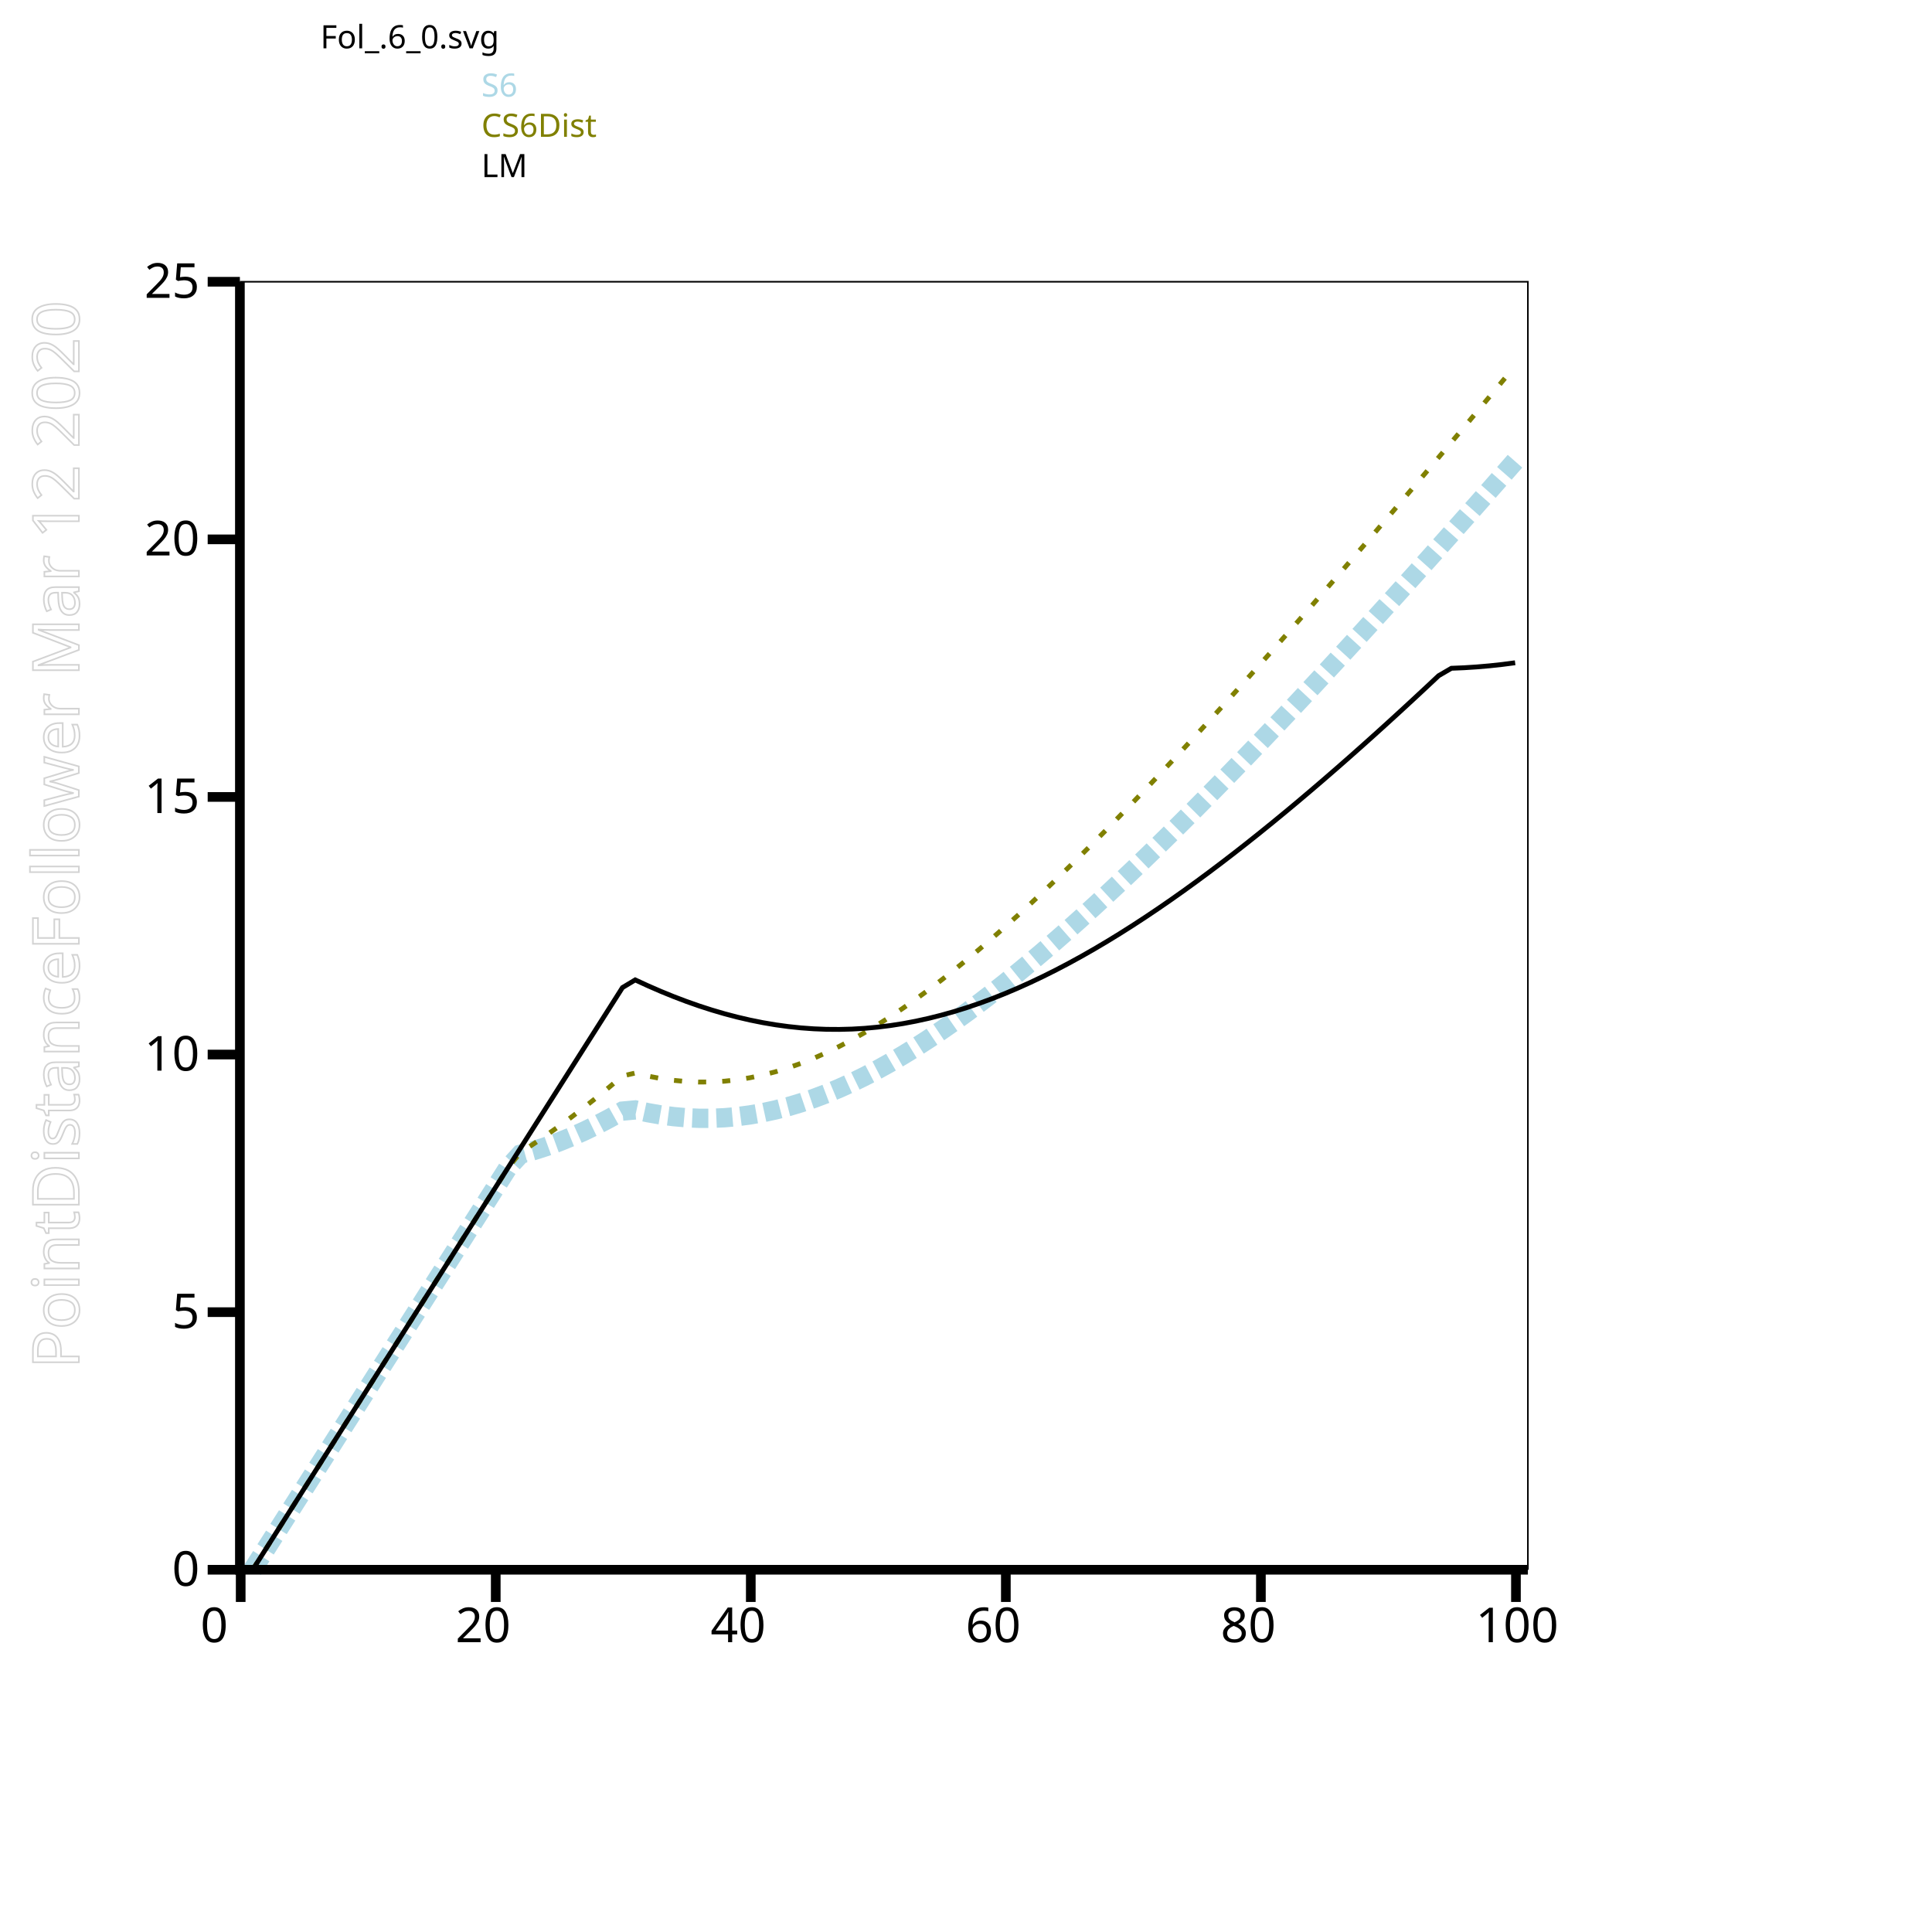
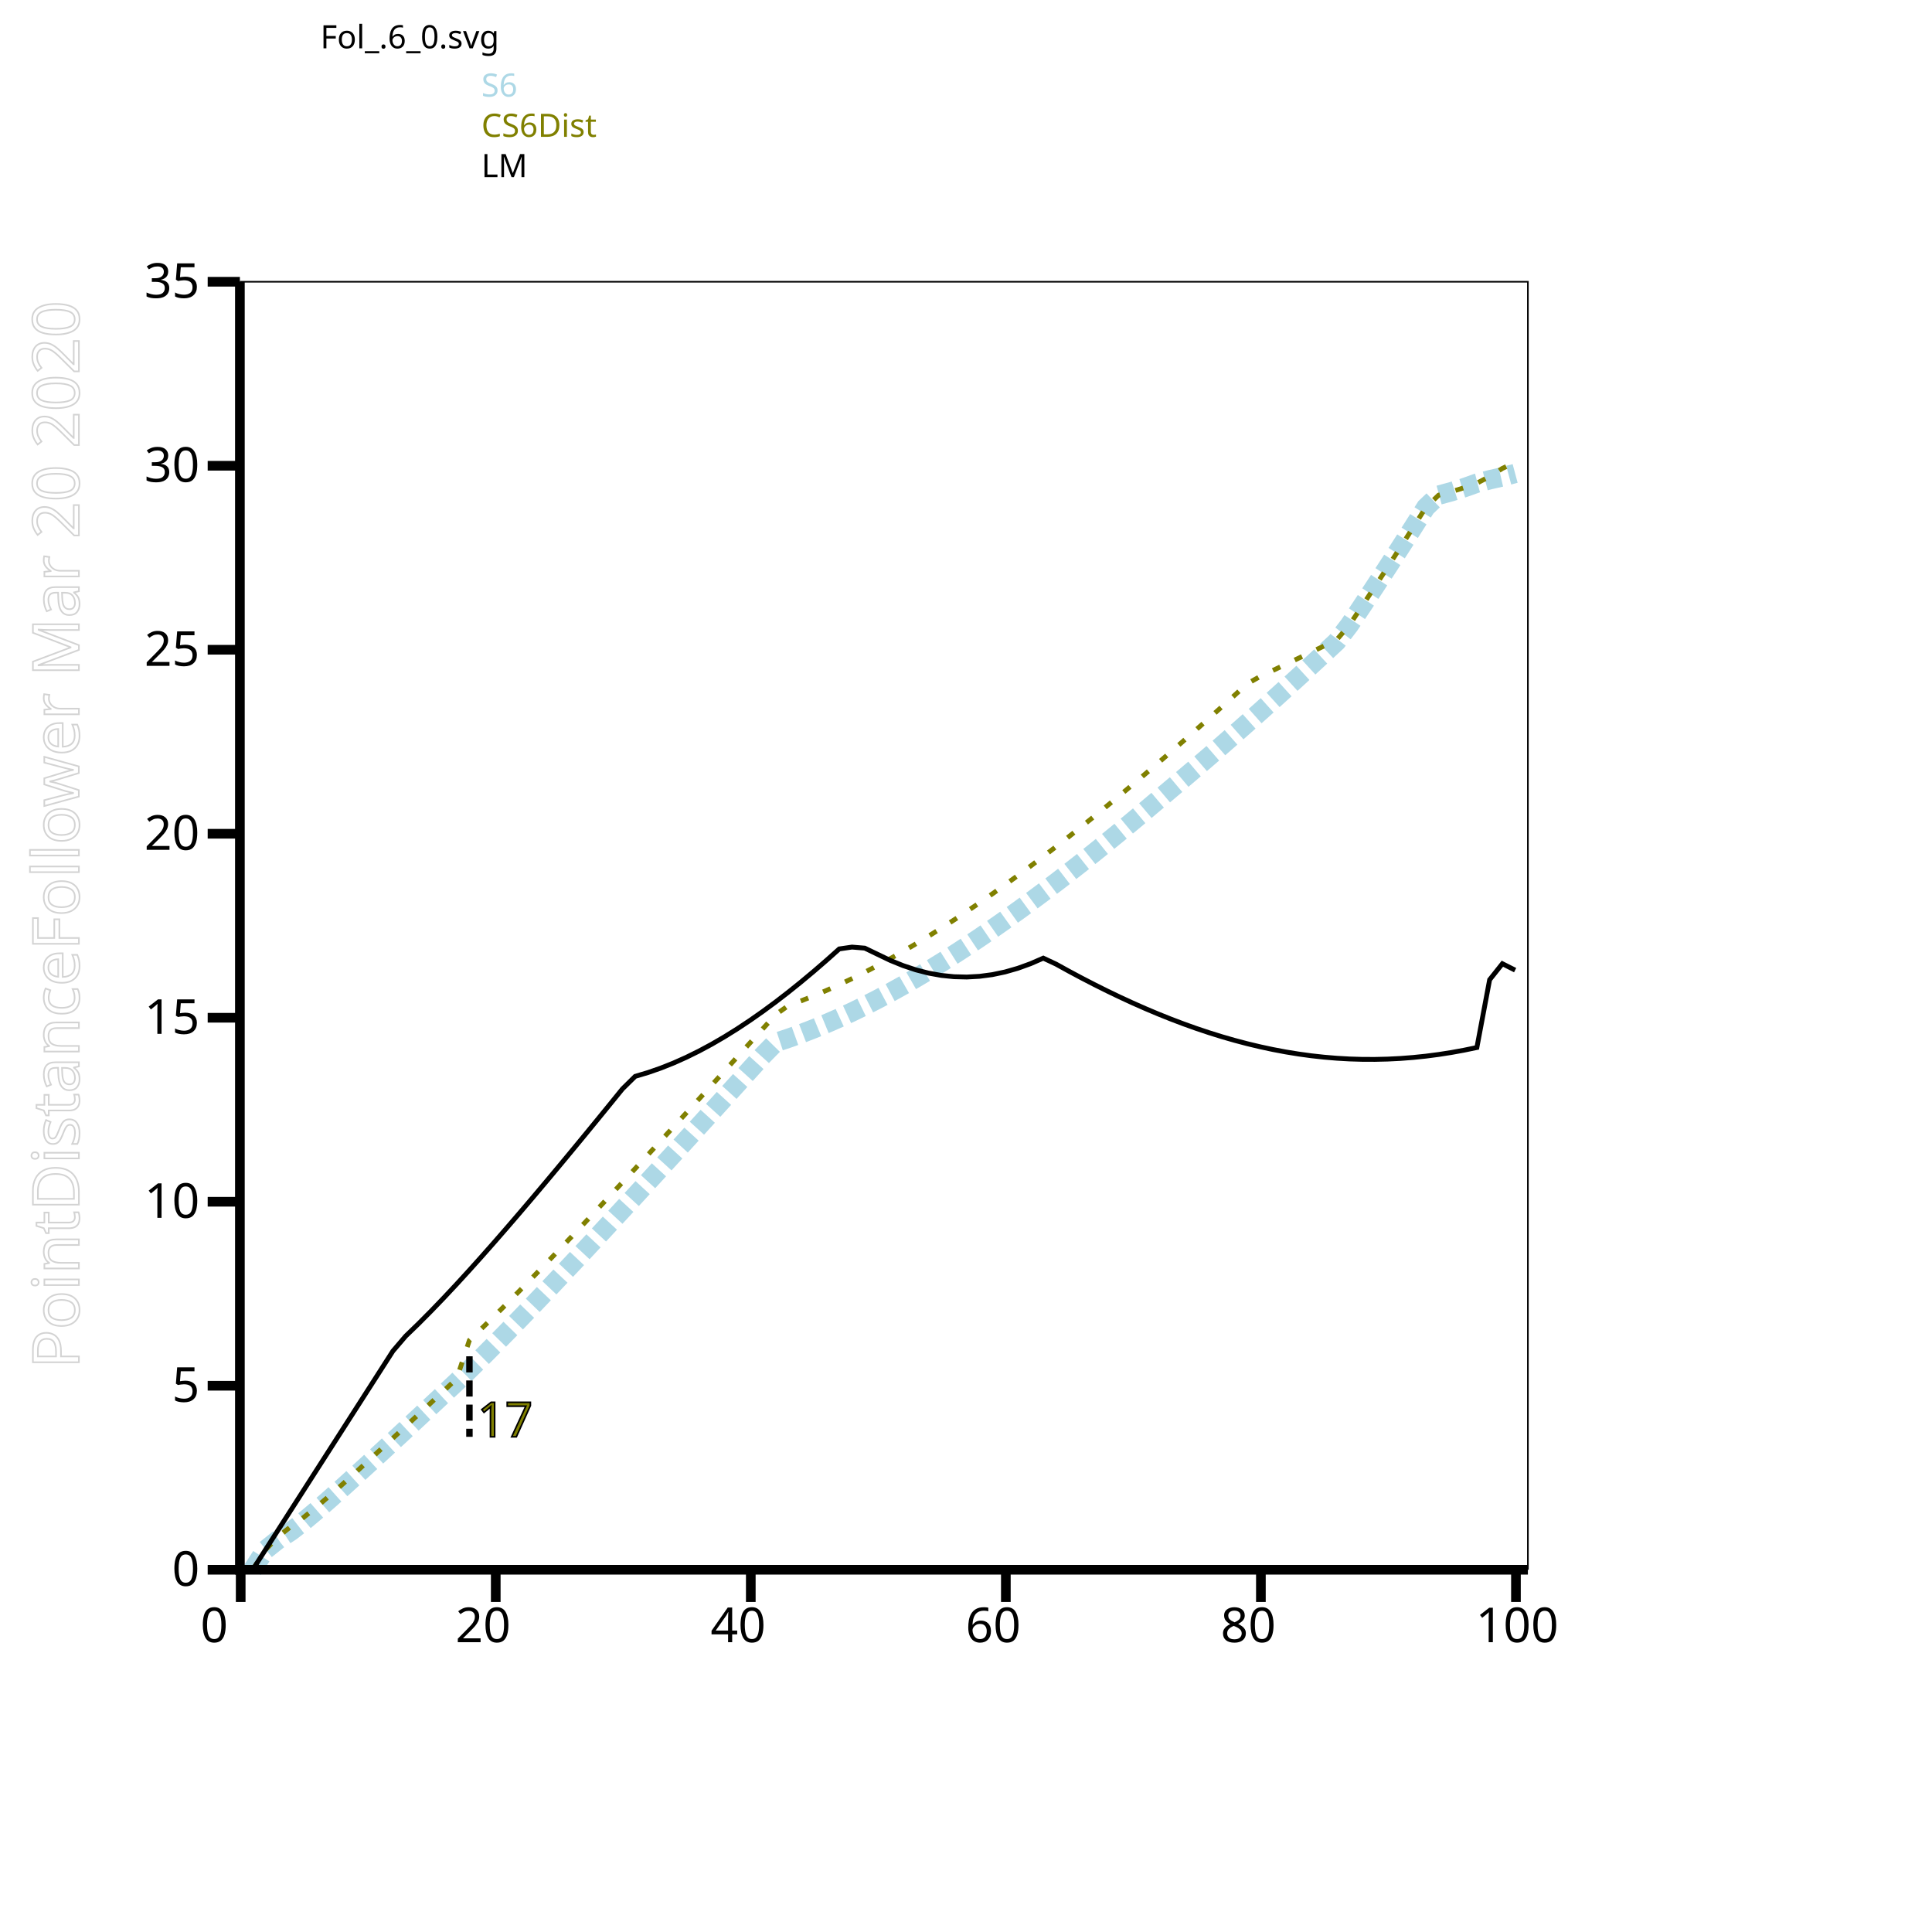
<svg xmlns="http://www.w3.org/2000/svg" width="1000" height="1000" viewBox="1 0  1200 1200" version="1.1">
  <g transform="scale(1 1)">
-     <text x="-850" y="50" transform="rotate(-90)" font-family="sans-serif" font-size="40" stroke="lightgray" fill="none"> PointDistanceFollower   Mar 12 2020</text>
+     <text x="-850" y="50" transform="rotate(-90)" font-family="sans-serif" font-size="40" stroke="lightgray" fill="none"> PointDistanceFollower   Mar 20 2020</text>
    <text x="200" y="30" font-family="sans-serif" font-size="20">Fol_.6_0.svg</text>
    <text x="300" y="60" font-family="sans-serif" font-size="20" fill="lightblue">  S6  </text>
    <text x="300" y="85" font-family="sans-serif" font-size="20" fill="olive">  CS6Dist  </text>
    <text x="300" y="110" font-family="sans-serif" font-size="20" fill="black">  LM  </text>
    <g transform="translate(150,975) scale(1 -1)">
-       <polyline fill="none" stroke=" lightblue " stroke-width=" 12 " stroke-dasharray=" 10,5 " points=" 7.921,0 15.842,12.469 23.762,24.938 31.683,37.407 39.604,49.876 47.525,62.345 55.446,74.814 63.366,87.283 71.287,99.752 79.208,112.221 87.129,124.69 95.049,137.159 102.97,149.628 110.891,162.097 118.812,174.566 126.733,187.035 134.653,199.504 142.574,211.973 150.495,224.441 158.416,236.91 166.337,249.379 174.257,258.073 182.178,260.257 190.099,262.796 198.02,265.68 205.941,268.899 213.861,272.44 221.782,276.29 229.703,280.438 237.624,284.87 245.545,285.604 253.465,283.881 261.386,282.496 269.307,281.452 277.228,280.754 285.149,280.405 293.069,280.405 300.99,280.755 308.911,281.453 316.832,282.498 324.752,283.884 332.673,285.607 340.594,287.661 348.515,290.038 356.436,292.732 364.356,295.733 372.277,299.033 380.198,302.62 388.119,306.486 396.04,310.62 403.96,315.011 411.881,319.649 419.802,324.523 427.723,329.623 435.644,334.937 443.564,340.458 451.485,346.173 459.406,352.075 467.327,358.153 475.248,364.399 483.168,370.805 491.089,377.362 499.01,384.062 506.931,390.898 514.851,397.864 522.772,404.952 530.693,412.157 538.614,419.471 546.535,426.89 554.455,434.408 562.376,442.02 570.297,449.722 578.218,457.508 586.139,465.375 594.059,473.319 601.98,481.335 609.901,489.42 617.822,497.571 625.743,505.785 633.663,514.058 641.584,522.388 649.505,530.773 657.426,539.209 665.347,547.694 673.267,556.226 681.188,564.802 689.109,573.422 697.03,582.083 704.95,590.782 712.871,599.519 720.792,608.292 728.713,617.099 736.634,625.939 744.554,634.811 752.475,643.712 760.396,652.643 768.317,661.601 776.238,670.586 784.158,679.596 792.079,688.631 " />
-       <polyline fill="none" stroke=" olive " stroke-width=" 3 " stroke-dasharray=" 5,10 " points=" 7.921,3.05176e-05 15.842,12.469 23.762,24.938 31.683,37.407 39.604,49.876 47.525,62.345 55.446,74.814 63.366,87.283 71.287,99.752 79.208,112.221 87.129,124.69 95.049,137.159 102.97,149.628 110.891,162.097 118.812,174.566 126.733,187.035 134.653,199.504 142.574,211.973 150.495,224.441 158.416,236.91 166.337,249.379 174.257,259.179 182.178,264.349 190.099,269.735 198.02,275.34 205.941,281.167 213.861,287.217 221.782,293.491 229.703,299.99 237.624,306.713 245.545,308.517 253.465,306.628 261.386,305.116 269.307,303.99 277.228,303.257 285.149,302.922 293.069,302.989 300.99,303.457 308.911,304.328 316.832,305.597 324.752,307.26 332.673,309.311 340.594,311.742 348.515,314.543 356.436,317.703 364.356,321.211 372.277,325.054 380.198,329.218 388.119,333.69 396.04,338.455 403.96,343.501 411.881,348.812 419.802,354.375 427.723,360.177 435.644,366.204 443.564,372.445 451.485,378.886 459.406,385.516 467.327,392.325 475.248,399.301 483.168,406.436 491.089,413.719 499.01,421.142 506.931,428.696 514.851,436.375 522.772,444.169 530.693,452.074 538.614,460.082 546.535,468.187 554.455,476.384 562.376,484.667 570.297,493.032 578.218,501.474 586.139,509.988 594.059,518.572 601.98,527.22 609.901,535.93 617.822,544.698 625.743,553.521 633.663,562.397 641.584,571.322 649.505,580.294 657.426,589.311 665.347,598.37 673.267,607.469 681.188,616.607 689.109,625.782 697.03,634.991 704.95,644.233 712.871,653.508 720.792,662.812 728.713,672.145 736.634,681.506 744.554,690.892 752.475,700.304 760.396,709.741 768.317,719.2 776.238,728.681 784.158,738.183 792.079,747.706 " />
-       <polyline fill="none" stroke=" black " stroke-width=" 3 " stroke-dasharray="  " points=" 7.921,0 15.842,12.469 23.762,24.938 31.683,37.407 39.604,49.876 47.525,62.345 55.446,74.814 63.366,87.283 71.287,99.752 79.208,112.221 87.129,124.69 95.049,137.159 102.97,149.628 110.891,162.097 118.812,174.566 126.733,187.035 134.653,199.504 142.574,211.973 150.495,224.441 158.416,236.91 166.337,249.379 174.257,261.848 182.178,274.317 190.099,286.786 198.02,299.255 205.941,311.724 213.861,324.193 221.782,336.662 229.703,349.131 237.624,361.6 245.545,366.362 253.465,362.712 261.386,359.268 269.307,356.036 277.228,353.023 285.149,350.234 293.069,347.674 300.99,345.349 308.911,343.263 316.832,341.421 324.752,339.826 332.673,338.482 340.594,337.393 348.515,336.56 356.436,335.986 364.356,335.671 372.277,335.617 380.198,335.824 388.119,336.291 396.04,337.017 403.96,338 411.881,339.239 419.802,340.73 427.723,342.47 435.644,344.456 443.564,346.683 451.485,349.146 459.406,351.841 467.327,354.762 475.248,357.904 483.168,361.26 491.089,364.826 499.01,368.595 506.931,372.561 514.851,376.717 522.772,381.057 530.693,385.576 538.614,390.267 546.535,395.123 554.455,400.14 562.376,405.31 570.297,410.628 578.218,416.088 586.139,421.686 594.059,427.415 601.98,433.27 609.901,439.246 617.822,445.339 625.743,451.543 633.663,457.854 641.584,464.268 649.505,470.781 657.426,477.388 665.347,484.085 673.267,490.87 681.188,497.738 689.109,504.686 697.03,511.71 704.95,518.808 712.871,525.977 720.792,533.213 728.713,540.515 736.634,547.878 744.554,555.302 752.475,559.922 760.396,560.254 768.317,560.763 776.238,561.448 784.158,562.309 792.079,563.345 " />
+       <polyline fill="none" stroke=" lightblue " stroke-width=" 12 " stroke-dasharray=" 10,5 " points=" 7.921,0 15.842,12.35 23.762,18.686 31.683,23.866 39.604,30.029 47.525,36.684 55.446,43.606 63.366,50.686 71.287,57.865 79.208,65.111 87.129,72.404 95.049,79.731 102.97,87.084 110.891,94.456 118.812,101.842 126.733,109.242 134.653,116.651 142.574,124.298 150.495,132.115 158.416,140.066 166.337,148.13 174.257,156.289 182.178,164.53 190.099,172.841 198.02,181.211 205.941,189.634 213.861,198.102 221.782,206.61 229.703,215.153 237.624,223.728 245.545,232.33 253.465,240.956 261.386,249.605 269.307,258.274 277.228,266.961 285.149,275.664 293.069,284.382 300.99,293.113 308.911,301.857 316.832,310.612 324.752,319.377 332.673,327.456 340.594,330.087 348.515,332.937 356.436,336.002 364.356,339.274 372.277,342.748 380.198,346.418 388.119,350.279 396.04,354.322 403.96,358.544 411.881,362.936 419.802,367.494 427.723,372.21 435.644,377.08 443.564,382.097 451.485,387.255 459.406,392.549 467.327,397.974 475.248,403.524 483.168,409.194 491.089,414.979 499.01,420.875 506.931,426.876 514.851,432.98 522.772,439.18 530.693,445.473 538.614,451.856 546.535,458.324 554.455,464.875 562.376,471.504 570.297,478.208 578.218,484.909 586.139,491.577 594.059,498.316 601.98,505.124 609.901,511.998 617.822,518.934 625.743,525.931 633.663,532.986 641.584,540.097 649.505,547.262 657.426,554.478 665.347,561.744 673.267,569.058 681.188,576.418 689.109,586.735 697.03,598.593 704.95,610.596 712.871,622.735 720.792,635.002 728.713,647.391 736.634,659.894 744.554,667.439 752.475,669.594 760.396,672.083 768.317,674.902 776.238,676.994 784.158,678.803 792.079,680.924 " />
+       <polyline fill="none" stroke=" olive " stroke-width=" 3 " stroke-dasharray=" 5,10 " points=" 7.921,0 15.842,12.35 23.762,20.534 31.683,26.865 39.604,32.539 47.525,38.964 55.446,45.767 63.366,52.78 71.287,59.92 79.208,67.142 87.129,74.42 95.049,81.736 102.97,89.082 110.891,96.449 118.812,103.832 126.733,111.229 134.653,118.637 142.574,142.574 150.495,150.162 158.416,157.92 166.337,165.821 174.257,173.84 182.178,181.96 190.099,190.166 198.02,198.445 205.941,206.787 213.861,215.184 221.782,223.629 229.703,232.116 237.624,240.64 245.545,249.197 253.465,257.783 261.386,266.395 269.307,275.03 277.228,283.686 285.149,292.361 293.069,301.053 300.99,309.761 308.911,318.483 316.832,327.217 324.752,335.964 332.673,344.721 340.594,350.386 348.515,353.323 356.436,356.476 364.356,359.84 372.277,363.407 380.198,367.172 388.119,371.127 396.04,375.267 403.96,379.585 411.881,384.074 419.802,388.729 427.723,393.542 435.644,398.508 443.564,403.621 451.485,408.874 459.406,414.262 467.327,419.78 475.248,425.422 483.168,431.183 491.089,437.058 499.01,443.042 506.931,449.13 514.851,455.318 522.772,461.602 530.693,467.978 538.614,474.442 546.535,480.989 554.455,487.617 562.376,494.322 570.297,501.1 578.218,507.95 586.139,514.867 594.059,521.848 601.98,528.892 609.901,535.995 617.822,543.156 625.743,550.371 633.663,554.815 641.584,558.563 649.505,562.329 657.426,566.114 665.347,569.916 673.267,573.735 681.188,577.57 689.109,586.735 697.03,598.593 704.95,610.596 712.871,622.735 720.792,635.002 728.713,647.391 736.634,659.894 744.554,667.439 752.475,669.594 760.396,672.083 768.317,674.902 776.238,679.048 784.158,684.07 792.079,687.782 " />
+       <polyline fill="none" stroke=" black " stroke-width=" 3 " stroke-dasharray="  " points=" 7.921,0 15.842,12.35 23.762,24.701 31.683,37.051 39.604,49.401 47.525,61.752 55.446,74.102 63.366,86.452 71.287,98.803 79.208,111.153 87.129,123.503 95.049,135.854 102.97,145.113 110.891,152.777 118.812,160.748 126.733,168.981 134.653,177.44 142.574,186.093 150.495,194.916 158.416,203.886 166.337,212.985 174.257,222.196 182.178,231.507 190.099,240.905 198.02,250.381 205.941,259.927 213.861,269.535 221.782,279.198 229.703,288.911 237.624,298.67 245.545,306.467 253.465,308.817 261.386,311.574 269.307,314.725 277.228,318.259 285.149,322.164 293.069,326.425 300.99,331.03 308.911,335.964 316.832,341.214 324.752,346.764 332.673,352.6 340.594,358.709 348.515,365.076 356.436,371.689 364.356,378.535 372.277,385.601 380.198,386.749 388.119,386.099 396.04,382.281 403.96,378.484 411.881,375.26 419.802,372.622 427.723,370.585 435.644,369.156 443.564,368.344 451.485,368.153 459.406,368.584 467.327,369.634 475.248,371.298 483.168,373.568 491.089,376.434 499.01,379.88 506.931,376.171 514.851,371.807 522.772,367.576 530.693,363.481 538.614,359.528 546.535,355.721 554.455,352.065 562.376,348.565 570.297,345.225 578.218,342.051 586.139,339.046 594.059,336.215 601.98,333.564 609.901,331.095 617.822,328.814 625.743,326.723 633.663,324.828 641.584,323.131 649.505,321.635 657.426,320.343 665.347,319.258 673.267,318.382 681.188,317.716 689.109,317.262 697.03,317.021 704.95,316.994 712.871,317.179 720.792,317.577 728.713,318.188 736.634,319.009 744.554,320.04 752.475,321.278 760.396,322.721 768.317,324.366 776.238,366.469 784.158,376.424 792.079,372.432 " />
+       <line fill="none" stroke="black" stroke-width="4" x1="142.574" y1="132.574" x2="142.574" y2="82.574" stroke-dasharray="10,5" />
+       <text transform="scale(1,-1)" font-family="sans-serif" font-size="30" stroke="rgb(0,0,0)" line="rgb(0,0,0)" fill="olive" x="147.574" y="-82.574">17</text>
      <polyline fill="none" stroke="black" stroke-width="6" points=" 800,0 0,0 0, 800" />
      <polyline fill="none" stroke="black" stroke-width="1" points=" 0 800  800 800  800 0" />
      <line fill="none" stroke="black" stroke-width="6" x1="0.5" y1="0" x2="0.5" y2="-20" />
      <text transform="scale(1,-1)" font-family="sans-serif" font-size="30" x="-24.5" y="45">0</text>
      <line fill="none" stroke="black" stroke-width="6" x1="158.916" y1="0" x2="158.916" y2="-20" />
      <text transform="scale(1,-1)" font-family="sans-serif" font-size="30" x="133.916" y="45">20</text>
      <line fill="none" stroke="black" stroke-width="6" x1="317.332" y1="0" x2="317.332" y2="-20" />
      <text transform="scale(1,-1)" font-family="sans-serif" font-size="30" x="292.332" y="45">40</text>
      <line fill="none" stroke="black" stroke-width="6" x1="475.748" y1="0" x2="475.748" y2="-20" />
      <text transform="scale(1,-1)" font-family="sans-serif" font-size="30" x="450.748" y="45">60</text>
      <line fill="none" stroke="black" stroke-width="6" x1="634.163" y1="0" x2="634.163" y2="-20" />
      <text transform="scale(1,-1)" font-family="sans-serif" font-size="30" x="609.163" y="45">80</text>
      <line fill="none" stroke="black" stroke-width="6" x1="792.579" y1="0" x2="792.579" y2="-20" />
      <text transform="scale(1,-1)" font-family="sans-serif" font-size="30" x="767.579" y="45">100</text>
      <line fill="none" stroke="black" stroke-width="6" x1="0.0" y1="0" x2="-20" y2="0" />
      <text transform="scale(1,-1)" text-anchor="end" font-family="sans-serif" font-size="30" x="-25" y="10">0</text>
-       <line fill="none" stroke="black" stroke-width="6" x1="0.0" y1="160" x2="-20" y2="160" />
-       <text transform="scale(1,-1)" text-anchor="end" font-family="sans-serif" font-size="30" x="-25" y="-150">5</text>
-       <line fill="none" stroke="black" stroke-width="6" x1="0.0" y1="320" x2="-20" y2="320" />
-       <text transform="scale(1,-1)" text-anchor="end" font-family="sans-serif" font-size="30" x="-25" y="-310">10</text>
-       <line fill="none" stroke="black" stroke-width="6" x1="0.0" y1="480" x2="-20" y2="480" />
-       <text transform="scale(1,-1)" text-anchor="end" font-family="sans-serif" font-size="30" x="-25" y="-470">15</text>
-       <line fill="none" stroke="black" stroke-width="6" x1="0.0" y1="640" x2="-20" y2="640" />
-       <text transform="scale(1,-1)" text-anchor="end" font-family="sans-serif" font-size="30" x="-25" y="-630">20</text>
+       <line fill="none" stroke="black" stroke-width="6" x1="0.0" y1="114.286" x2="-20" y2="114.286" />
+       <text transform="scale(1,-1)" text-anchor="end" font-family="sans-serif" font-size="30" x="-25" y="-104.286">5</text>
+       <line fill="none" stroke="black" stroke-width="6" x1="0.0" y1="228.571" x2="-20" y2="228.571" />
+       <text transform="scale(1,-1)" text-anchor="end" font-family="sans-serif" font-size="30" x="-25" y="-218.571">10</text>
+       <line fill="none" stroke="black" stroke-width="6" x1="0.0" y1="342.857" x2="-20" y2="342.857" />
+       <text transform="scale(1,-1)" text-anchor="end" font-family="sans-serif" font-size="30" x="-25" y="-332.857">15</text>
+       <line fill="none" stroke="black" stroke-width="6" x1="0.0" y1="457.143" x2="-20" y2="457.143" />
+       <text transform="scale(1,-1)" text-anchor="end" font-family="sans-serif" font-size="30" x="-25" y="-447.143">20</text>
+       <line fill="none" stroke="black" stroke-width="6" x1="0.0" y1="571.429" x2="-20" y2="571.429" />
+       <text transform="scale(1,-1)" text-anchor="end" font-family="sans-serif" font-size="30" x="-25" y="-561.429">25</text>
+       <line fill="none" stroke="black" stroke-width="6" x1="0.0" y1="685.714" x2="-20" y2="685.714" />
+       <text transform="scale(1,-1)" text-anchor="end" font-family="sans-serif" font-size="30" x="-25" y="-675.714">30</text>
      <line fill="none" stroke="black" stroke-width="6" x1="0.0" y1="800" x2="-20" y2="800" />
-       <text transform="scale(1,-1)" text-anchor="end" font-family="sans-serif" font-size="30" x="-25" y="-790">25</text>
+       <text transform="scale(1,-1)" text-anchor="end" font-family="sans-serif" font-size="30" x="-25" y="-790">35</text>

--&gt;
</g>
  </g>
</svg>
